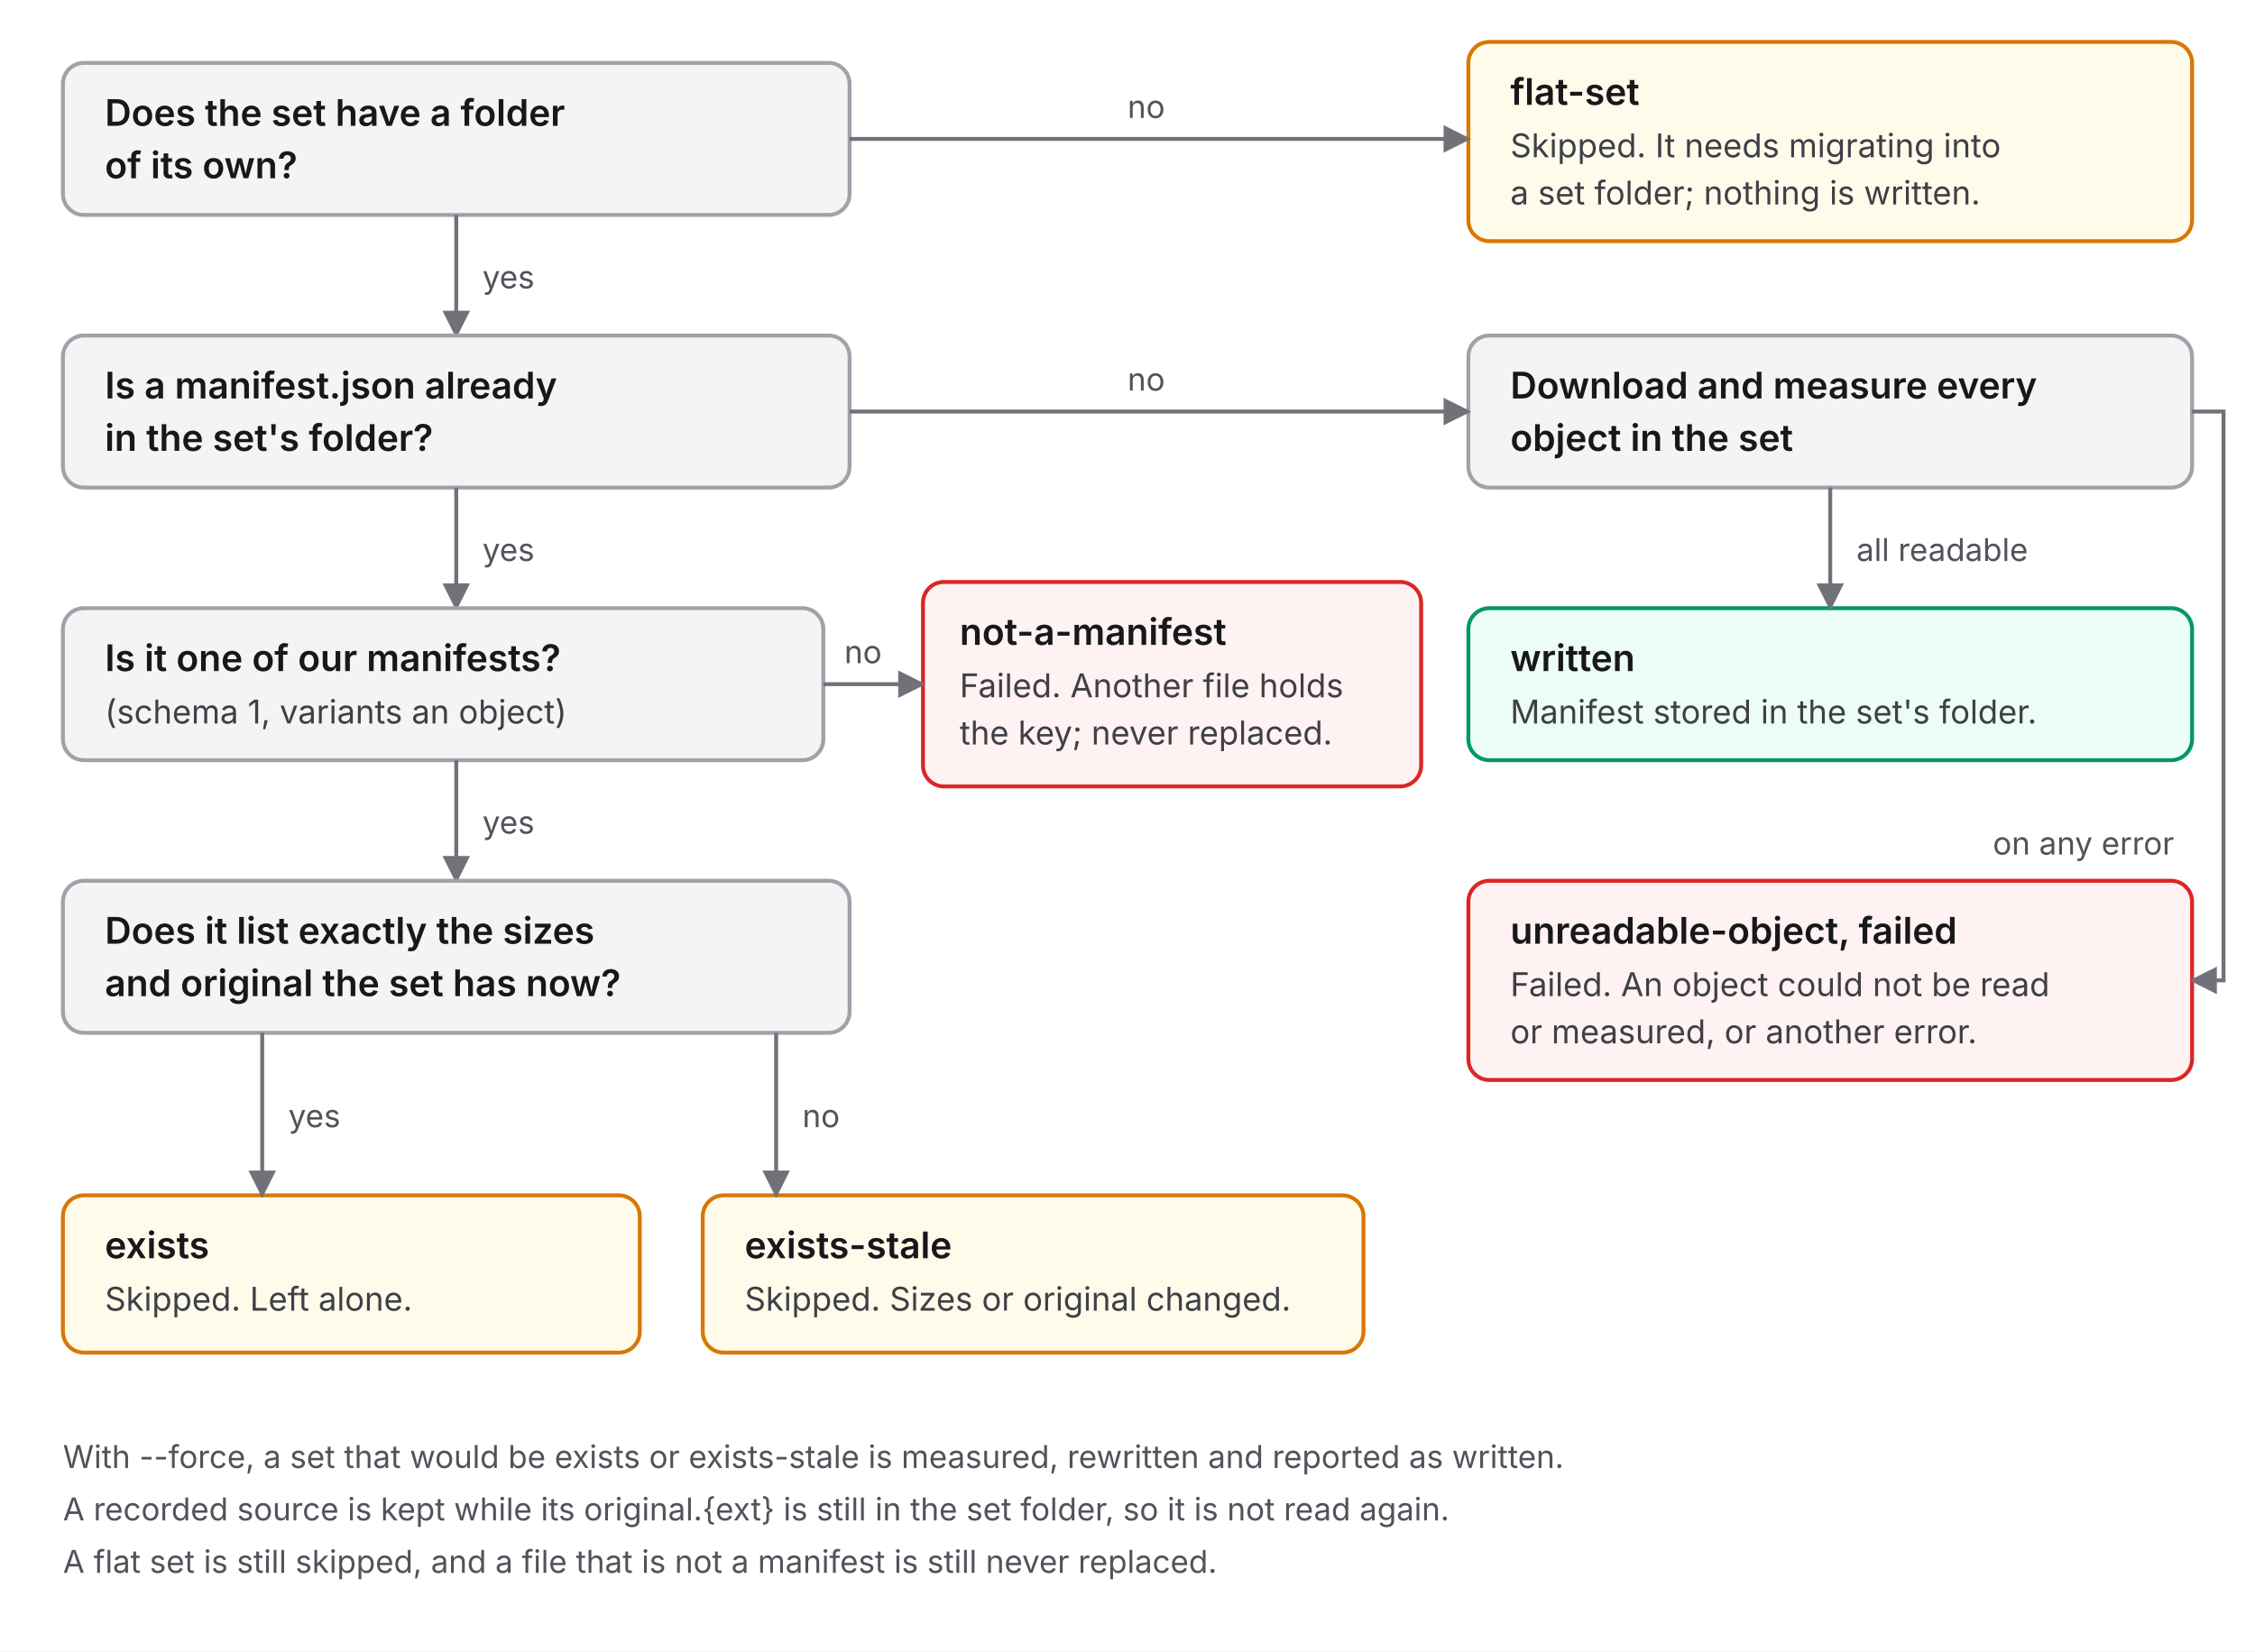
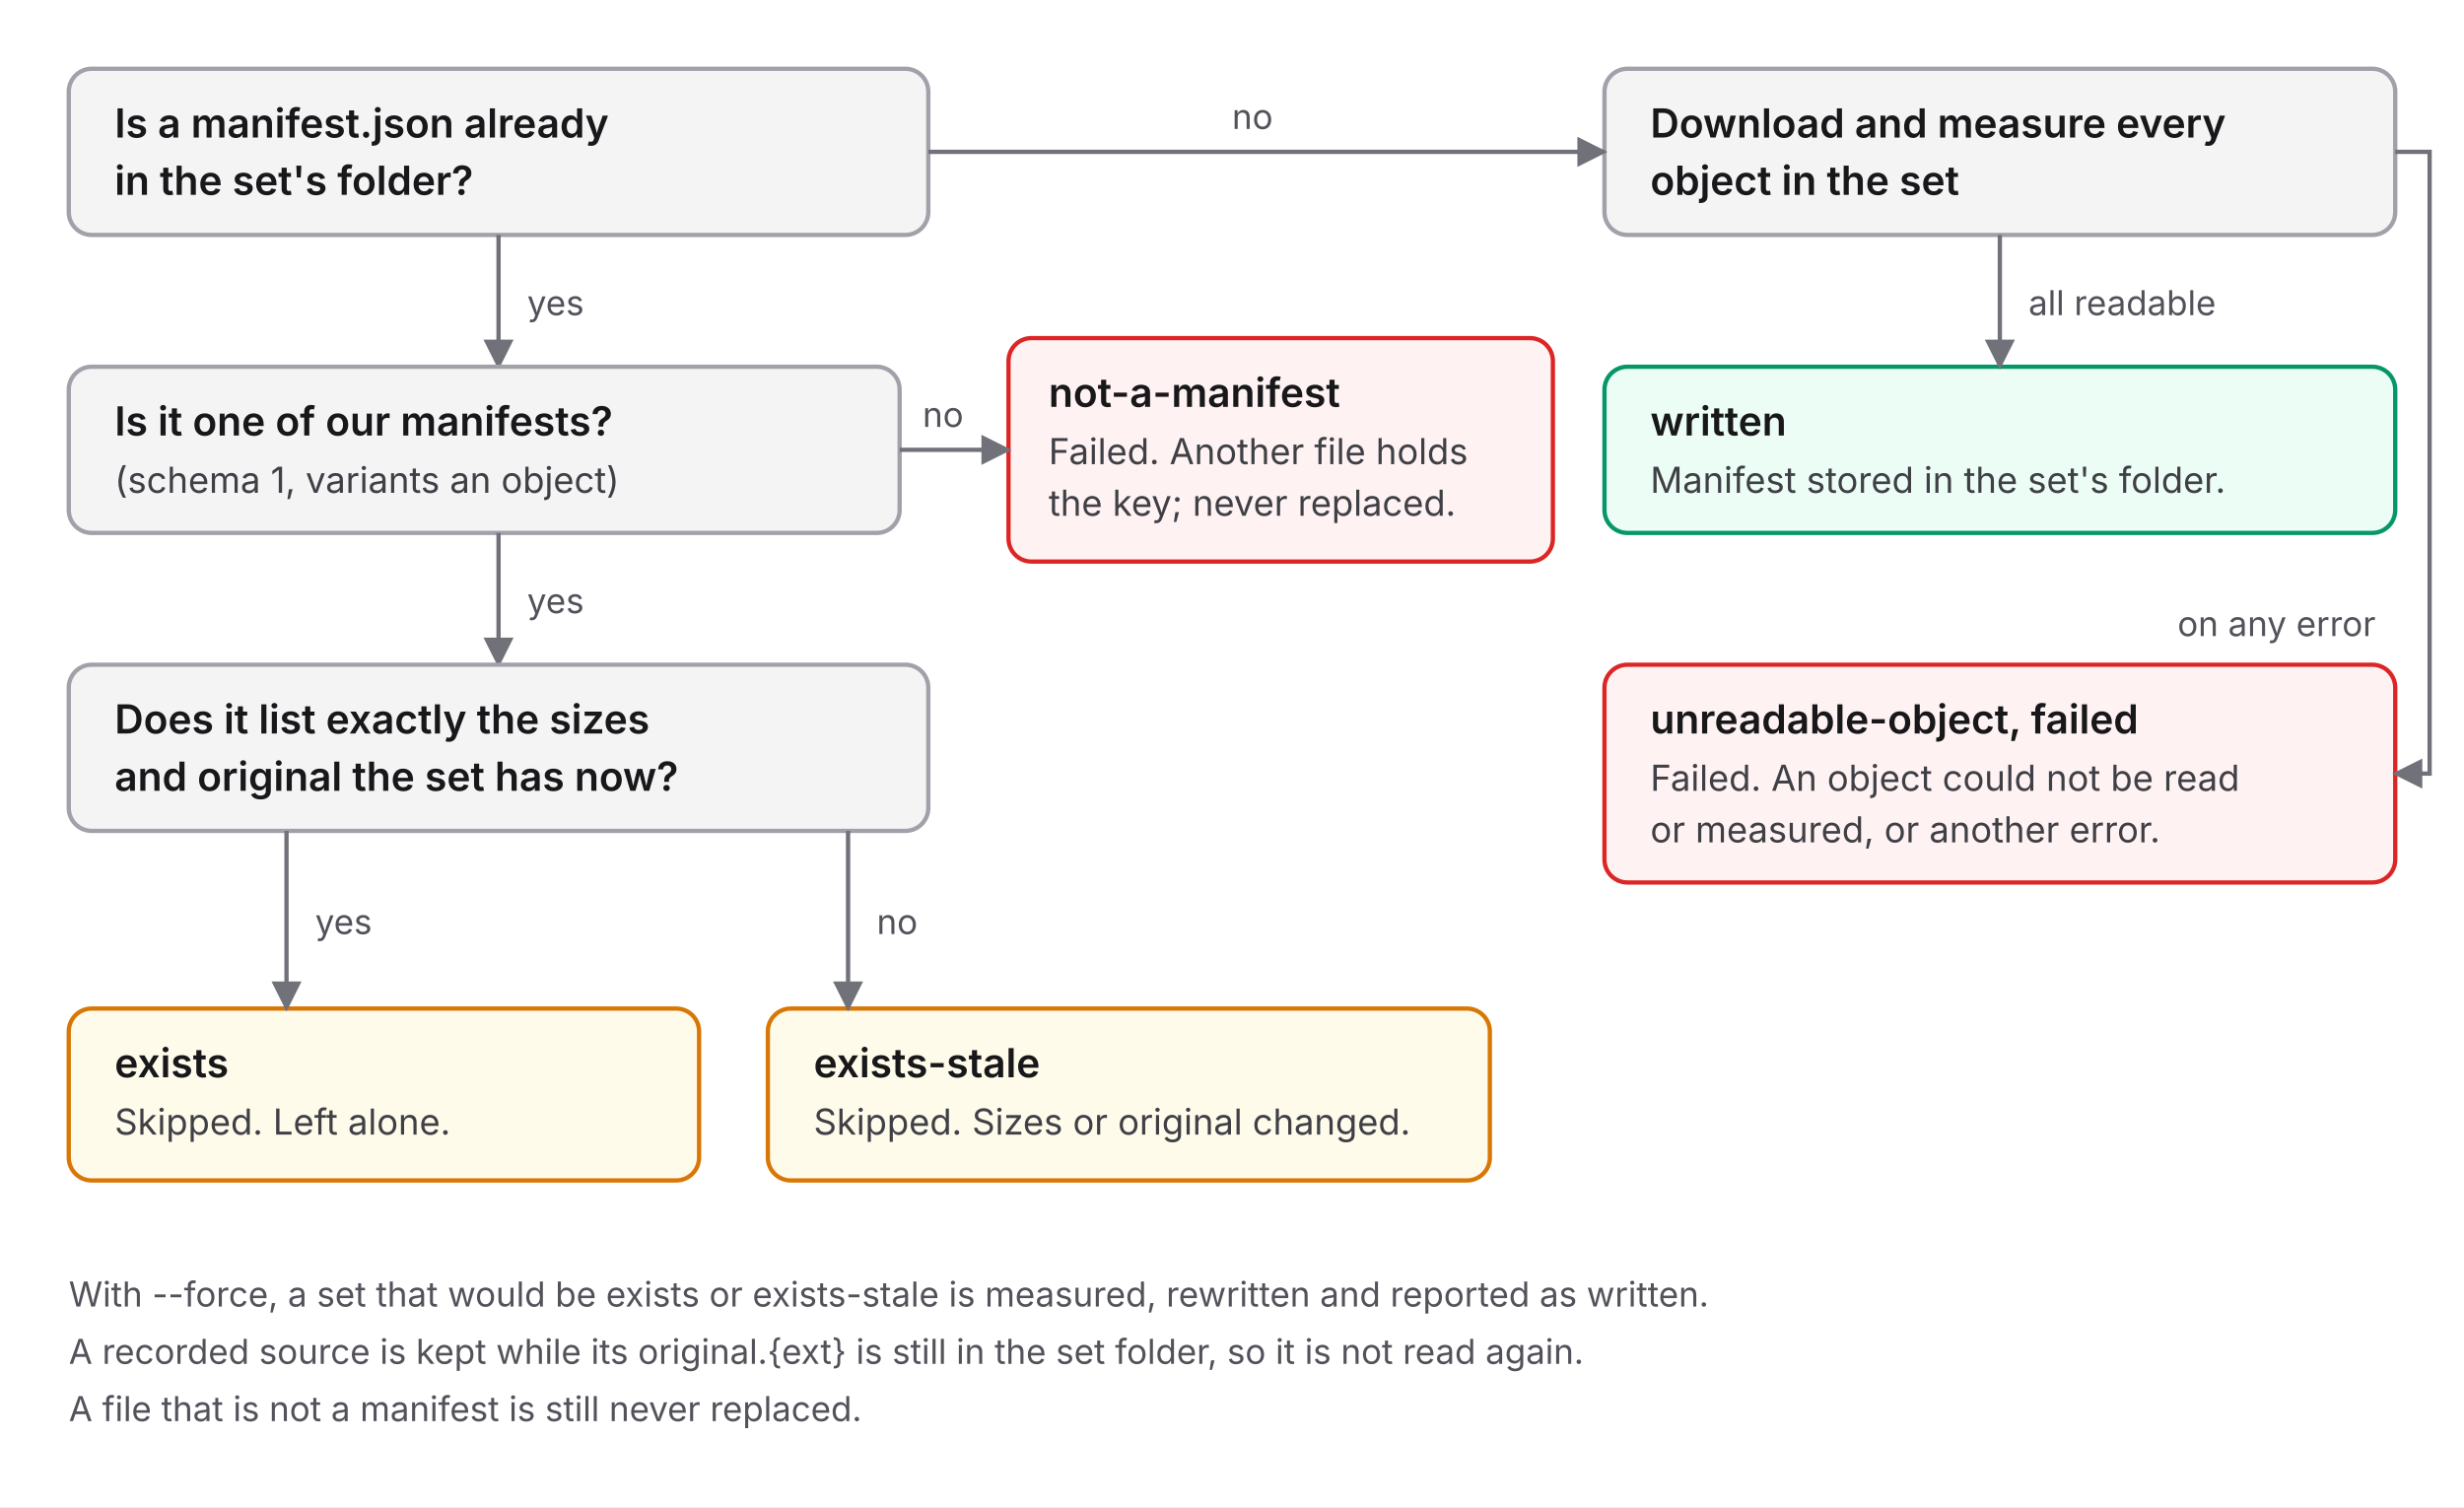
- <svg xmlns="http://www.w3.org/2000/svg" viewBox="0 0 860 630" role="img" aria-labelledby="t d" font-family="ui-sans-serif, system-ui, -apple-system, 'Segoe UI', sans-serif">
+ <svg xmlns="http://www.w3.org/2000/svg" viewBox="0 0 860 526" role="img" aria-labelledby="t d" font-family="ui-sans-serif, system-ui, -apple-system, 'Segoe UI', sans-serif">
  <style>
    .bg { fill: #ffffff; }
    .q { fill: #f4f4f5; stroke: #a1a1aa; stroke-width: 1.5; }
    .ok { fill: #ecfdf5; stroke: #059669; stroke-width: 1.5; }
    .skip { fill: #fffbeb; stroke: #d97706; stroke-width: 1.5; }
    .fail { fill: #fef2f2; stroke: #dc2626; stroke-width: 1.5; }
    .h { font-size: 14px; font-weight: 600; fill: #18181b; }
    .p { font-size: 12.5px; fill: #3f3f46; }
    .e { stroke: #71717a; stroke-width: 1.5; fill: none; }
    .l { font-size: 12px; fill: #52525b; }
    @media (prefers-color-scheme: dark) {
      .bg { fill: #18181b; }
      .q { fill: #27272a; stroke: #71717a; }
      .ok { fill: #052e2b; stroke: #34d399; }
      .skip { fill: #2e2206; stroke: #fbbf24; }
      .fail { fill: #2f0f0f; stroke: #f87171; }
      .h { fill: #f4f4f5; }
      .p { fill: #d4d4d8; }
      .e { stroke: #a1a1aa; }
      .l { fill: #a1a1aa; }
    }
  </style>
  <defs>
    <marker id="a" viewBox="0 0 10 10" refX="9" refY="5" markerWidth="7" markerHeight="7" orient="auto-start-reverse">
      <path d="M0 0 10 5 0 10z" fill="#71717a" />
    </marker>
  </defs>
-   <rect class="bg" width="860" height="630" />
+   <rect class="bg" width="860" height="526" />
  <rect class="q" x="24" y="24" width="300" height="58" rx="8" />
-   <text class="h" x="40" y="48">Does the set have a folder</text>
-   <text class="h" x="40" y="68">of its own?</text>
-   <rect class="skip" x="560" y="16" width="276" height="76" rx="8" />
-   <text class="h" x="576" y="40">flat-set</text>
-   <text class="p" x="576" y="60">Skipped. It needs migrating into</text>
-   <text class="p" x="576" y="78">a set folder; nothing is written.</text>
+   <text class="h" x="40" y="48">Is a manifest.json already</text>
+   <text class="h" x="40" y="68">in the set's folder?</text>
+   <rect class="q" x="560" y="24" width="276" height="58" rx="8" />
+   <text class="h" x="576" y="48">Download and measure every</text>
+   <text class="h" x="576" y="68">object in the set</text>
  <path class="e" d="M324 53 H560" marker-end="url(#a)" />
  <text class="l" x="430" y="45">no</text>
+   <rect class="ok" x="560" y="128" width="276" height="58" rx="8" />
+   <text class="h" x="576" y="152">written</text>
+   <text class="p" x="576" y="172">Manifest stored in the set's folder.</text>
+   <path class="e" d="M698 82 V128" marker-end="url(#a)" />
+   <text class="l" x="708" y="110">all readable</text>
+   <rect class="fail" x="560" y="232" width="276" height="76" rx="8" />
+   <text class="h" x="576" y="256">unreadable-object, failed</text>
+   <text class="p" x="576" y="276">Failed. An object could not be read</text>
+   <text class="p" x="576" y="294">or measured, or another error.</text>
+   <path class="e" d="M836 53 H848 V270 H836" marker-end="url(#a)" />
+   <text class="l" x="760" y="222">on any error</text>
  <path class="e" d="M174 82 V128" marker-end="url(#a)" />
  <text class="l" x="184" y="110">yes</text>
-   <rect class="q" x="24" y="128" width="300" height="58" rx="8" />
-   <text class="h" x="40" y="152">Is a manifest.json already</text>
-   <text class="h" x="40" y="172">in the set's folder?</text>
-   <rect class="q" x="560" y="128" width="276" height="58" rx="8" />
-   <text class="h" x="576" y="152">Download and measure every</text>
-   <text class="h" x="576" y="172">object in the set</text>
-   <path class="e" d="M324 157 H560" marker-end="url(#a)" />
-   <text class="l" x="430" y="149">no</text>
-   <rect class="ok" x="560" y="232" width="276" height="58" rx="8" />
-   <text class="h" x="576" y="256">written</text>
-   <text class="p" x="576" y="276">Manifest stored in the set's folder.</text>
-   <path class="e" d="M698 186 V232" marker-end="url(#a)" />
-   <text class="l" x="708" y="214">all readable</text>
-   <rect class="fail" x="560" y="336" width="276" height="76" rx="8" />
-   <text class="h" x="576" y="360">unreadable-object, failed</text>
-   <text class="p" x="576" y="380">Failed. An object could not be read</text>
-   <text class="p" x="576" y="398">or measured, or another error.</text>
-   <path class="e" d="M836 157 H848 V374 H836" marker-end="url(#a)" />
-   <text class="l" x="760" y="326">on any error</text>
+   <rect class="q" x="24" y="128" width="290" height="58" rx="8" />
+   <text class="h" x="40" y="152">Is it one of our manifests?</text>
+   <text class="p" x="40" y="172">(schema 1, variants an object)</text>
+   <rect class="fail" x="352" y="118" width="190" height="78" rx="8" />
+   <text class="h" x="366" y="142">not-a-manifest</text>
+   <text class="p" x="366" y="162">Failed. Another file holds</text>
+   <text class="p" x="366" y="180">the key; never replaced.</text>
+   <path class="e" d="M314 157 H352" marker-end="url(#a)" />
+   <text class="l" x="322" y="149">no</text>
  <path class="e" d="M174 186 V232" marker-end="url(#a)" />
  <text class="l" x="184" y="214">yes</text>
-   <rect class="q" x="24" y="232" width="290" height="58" rx="8" />
-   <text class="h" x="40" y="256">Is it one of our manifests?</text>
-   <text class="p" x="40" y="276">(schema 1, variants an object)</text>
-   <rect class="fail" x="352" y="222" width="190" height="78" rx="8" />
-   <text class="h" x="366" y="246">not-a-manifest</text>
-   <text class="p" x="366" y="266">Failed. Another file holds</text>
-   <text class="p" x="366" y="284">the key; never replaced.</text>
-   <path class="e" d="M314 261 H352" marker-end="url(#a)" />
-   <text class="l" x="322" y="253">no</text>
-   <path class="e" d="M174 290 V336" marker-end="url(#a)" />
-   <text class="l" x="184" y="318">yes</text>
-   <rect class="q" x="24" y="336" width="300" height="58" rx="8" />
-   <text class="h" x="40" y="360">Does it list exactly the sizes</text>
-   <text class="h" x="40" y="380">and original the set has now?</text>
-   <rect class="skip" x="24" y="456" width="220" height="60" rx="8" />
-   <text class="h" x="40" y="480">exists</text>
-   <text class="p" x="40" y="500">Skipped. Left alone.</text>
-   <path class="e" d="M100 394 V456" marker-end="url(#a)" />
-   <text class="l" x="110" y="430">yes</text>
-   <rect class="skip" x="268" y="456" width="252" height="60" rx="8" />
-   <text class="h" x="284" y="480">exists-stale</text>
-   <text class="p" x="284" y="500">Skipped. Sizes or original changed.</text>
-   <path class="e" d="M296 394 V456" marker-end="url(#a)" />
-   <text class="l" x="306" y="430">no</text>
-   <text class="l" x="24" y="560">With --force, a set that would be exists or exists-stale is measured, rewritten and reported as written.</text>
-   <text class="l" x="24" y="580">A recorded source is kept while its original.{ext} is still in the set folder, so it is not read again.</text>
-   <text class="l" x="24" y="600">A flat set is still skipped, and a file that is not a manifest is still never replaced.</text>
+   <rect class="q" x="24" y="232" width="300" height="58" rx="8" />
+   <text class="h" x="40" y="256">Does it list exactly the sizes</text>
+   <text class="h" x="40" y="276">and original the set has now?</text>
+   <rect class="skip" x="24" y="352" width="220" height="60" rx="8" />
+   <text class="h" x="40" y="376">exists</text>
+   <text class="p" x="40" y="396">Skipped. Left alone.</text>
+   <path class="e" d="M100 290 V352" marker-end="url(#a)" />
+   <text class="l" x="110" y="326">yes</text>
+   <rect class="skip" x="268" y="352" width="252" height="60" rx="8" />
+   <text class="h" x="284" y="376">exists-stale</text>
+   <text class="p" x="284" y="396">Skipped. Sizes or original changed.</text>
+   <path class="e" d="M296 290 V352" marker-end="url(#a)" />
+   <text class="l" x="306" y="326">no</text>
+   <text class="l" x="24" y="456">With --force, a set that would be exists or exists-stale is measured, rewritten and reported as written.</text>
+   <text class="l" x="24" y="476">A recorded source is kept while its original.{ext} is still in the set folder, so it is not read again.</text>
+   <text class="l" x="24" y="496">A file that is not a manifest is still never replaced.</text>
</svg>
